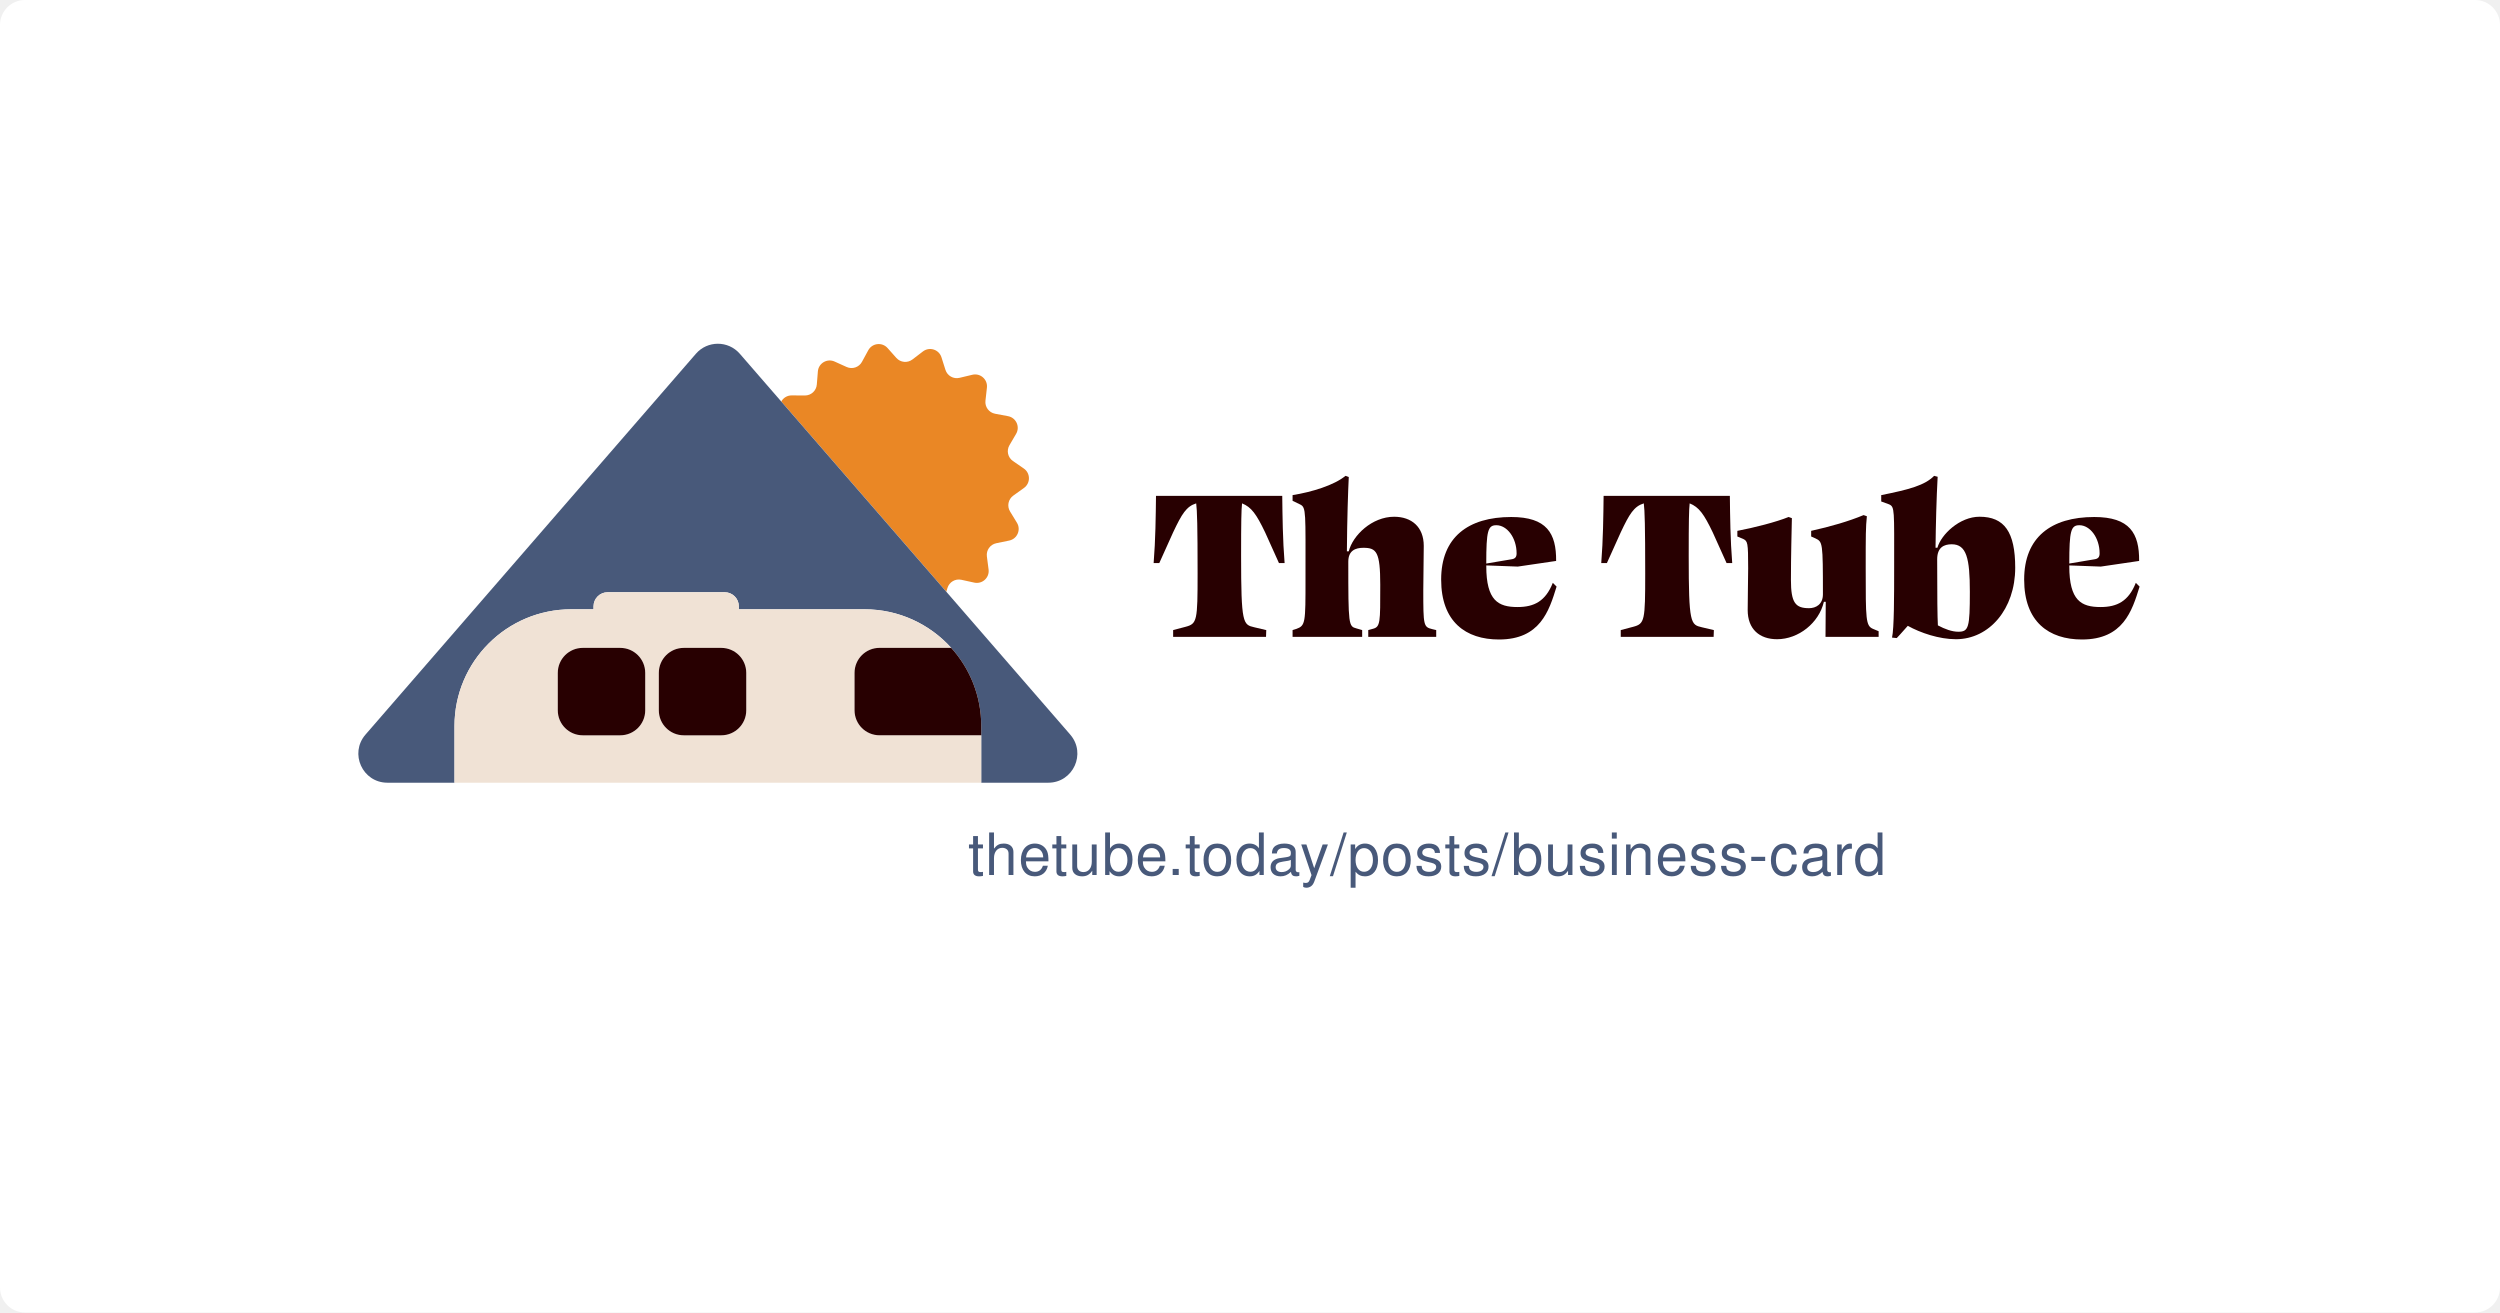
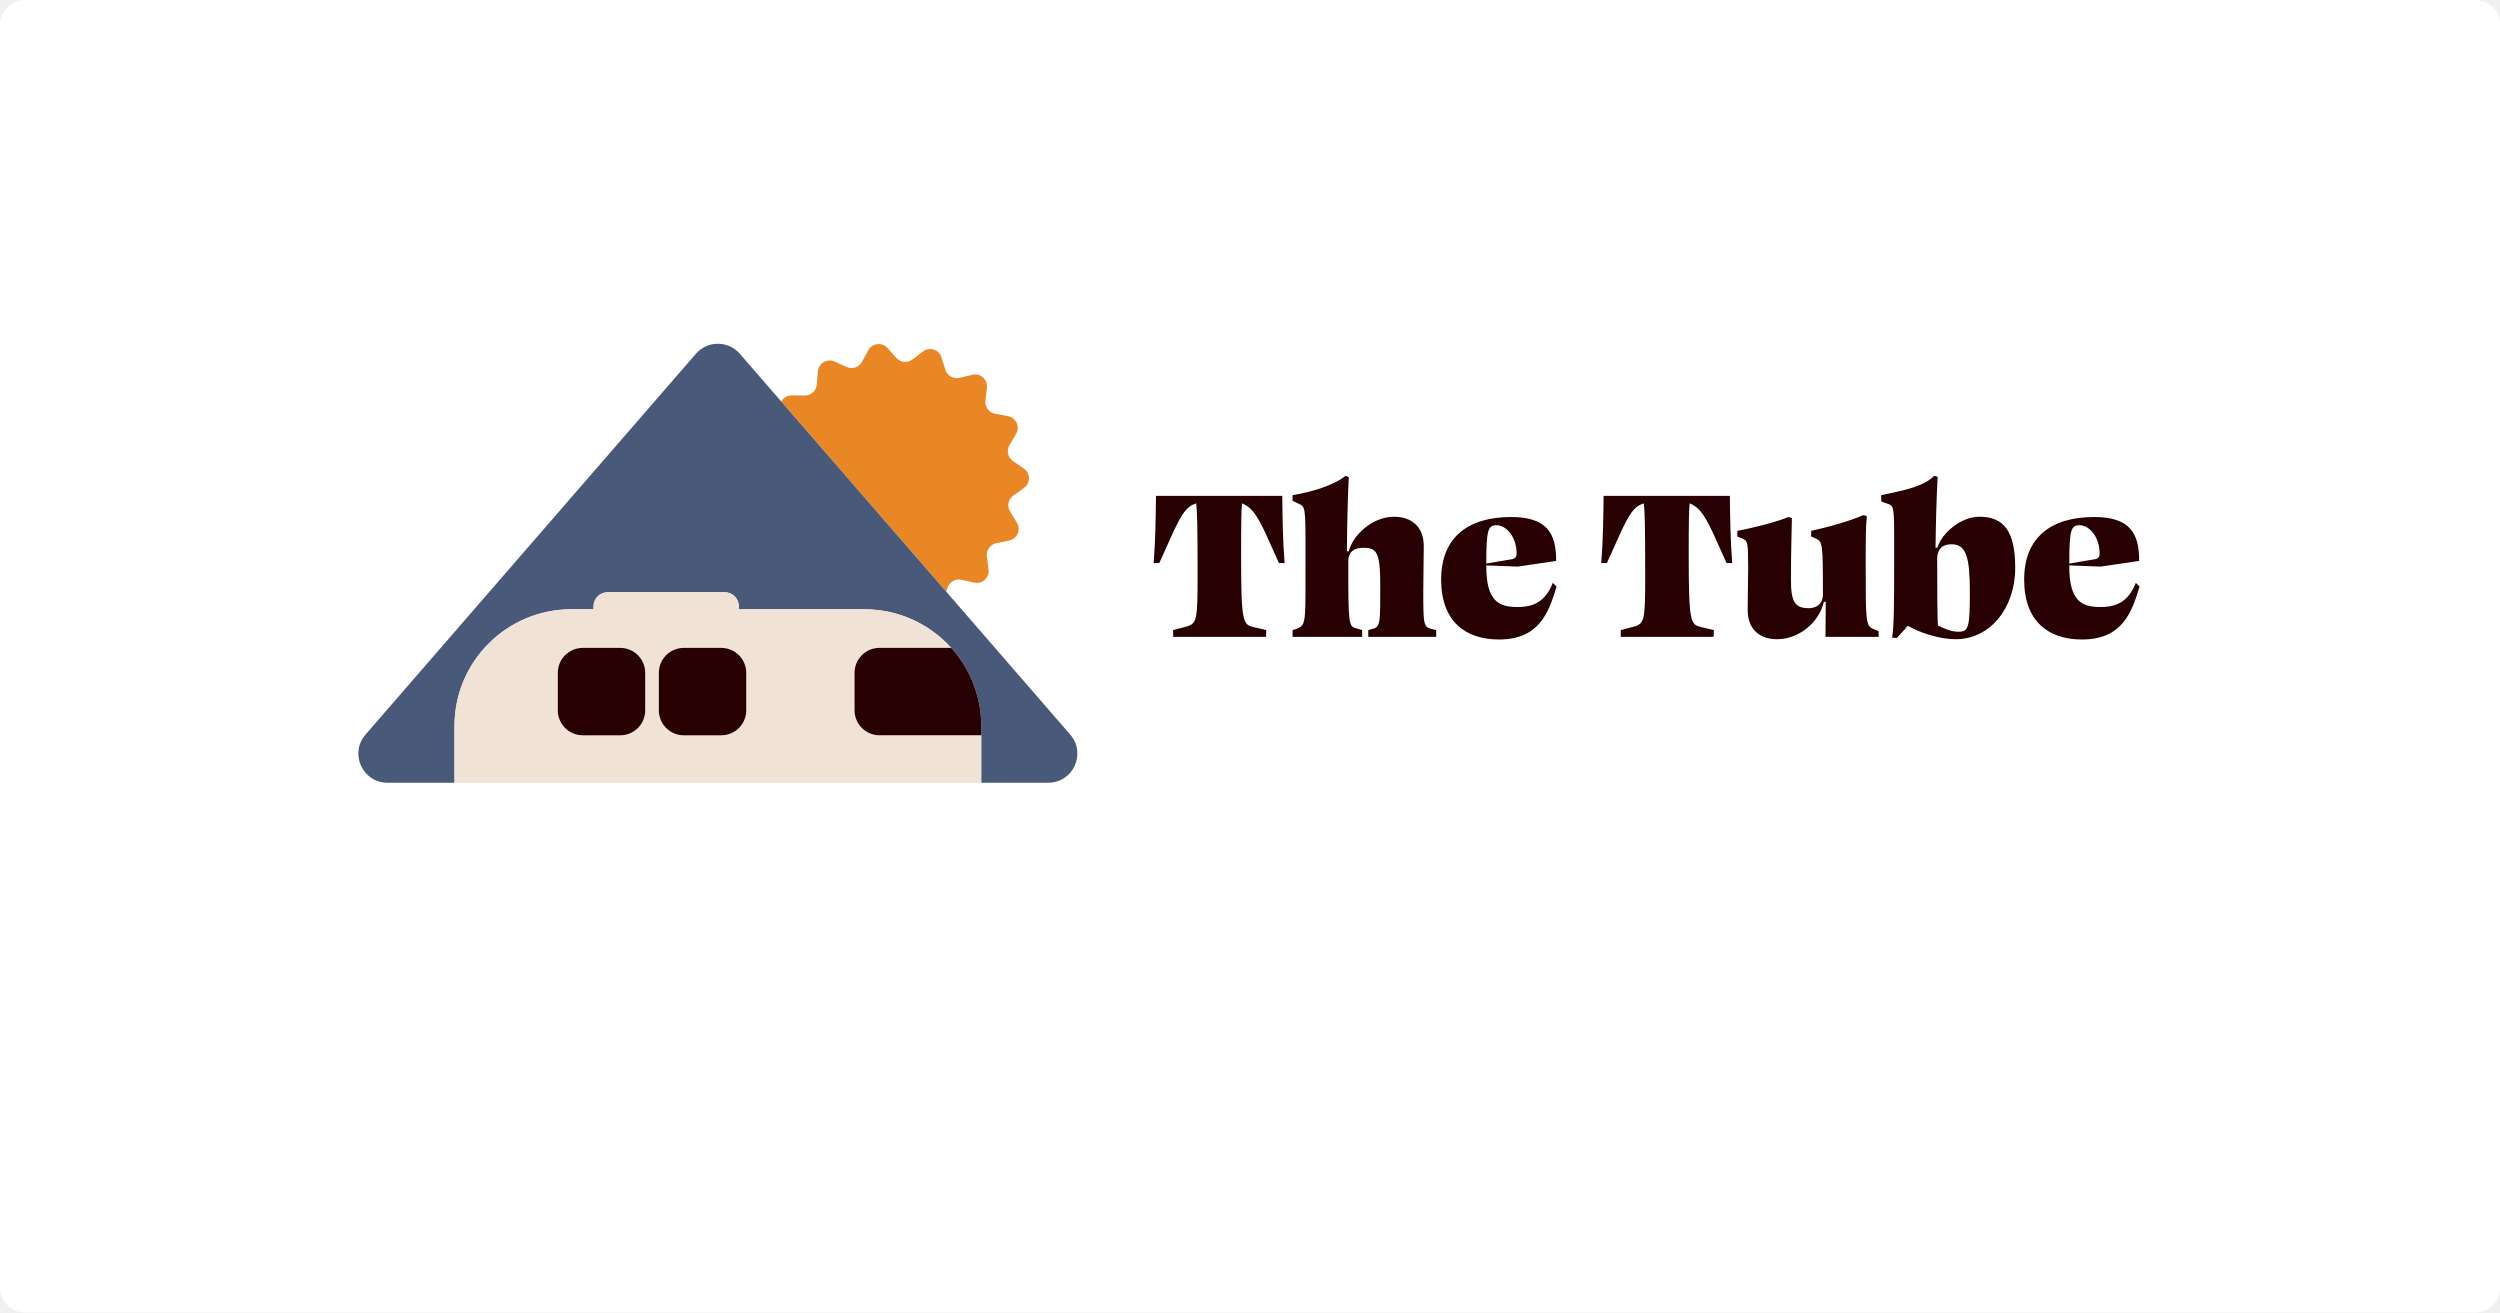
<svg xmlns="http://www.w3.org/2000/svg" viewBox="0 0 1200 630" width="1200" height="630">
  <defs>
    <style>
      .url-text { fill: #48597a; font-family: 'Poppins', system-ui, Helvetica, Arial, sans-serif; font-size: 28px; letter-spacing: 0.5px; }
    </style>
  </defs>
  <rect width="1200" height="630" rx="12" ry="12" fill="#ffffff" />
  <g transform="translate(172, 165) scale(0.95)">
    <path fill="#ea8725" d="m297.09,125.31l.57-1.9c.9-3.01,3.96-4.82,7.03-4.15l6.52,1.43c4.06.89,7.77-2.51,7.23-6.63l-.86-6.62c-.4-3.11,1.66-6.01,4.74-6.65l6.54-1.35c4.07-.84,6.07-5.46,3.91-9l-3.48-5.7c-1.64-2.68-.93-6.17,1.62-8l5.42-3.89c3.37-2.42,3.33-7.46-.09-9.81l-5.49-3.79c-2.59-1.78-3.36-5.26-1.77-7.97l3.37-5.76c2.1-3.58,0-8.16-4.07-8.93l-6.56-1.23c-3.09-.58-5.21-3.44-4.86-6.56l.74-6.63c.46-4.13-3.31-7.46-7.35-6.5l-6.49,1.55c-3.06.73-6.16-1.02-7.11-4.02l-2.02-6.36c-1.26-3.96-6.06-5.47-9.36-2.95l-5.3,4.05c-2.5,1.91-6.04,1.57-8.13-.78l-4.44-4.99c-2.76-3.1-7.76-2.53-9.75,1.12l-3.19,5.86c-1.5,2.76-4.88,3.89-7.74,2.59l-6.08-2.75c-3.78-1.71-8.12.84-8.45,4.98l-.54,6.65c-.25,3.13-2.88,5.54-6.02,5.52l-6.67-.04c-2.32-.01-4.25,1.26-5.27,3.07l67.55,77.85,15.86,18.28Z" />
    <path fill="#48597a" d="m359.7,197.48l-62.61-72.17-15.86-18.28L213.68,29.18l-20.93-24.12c-5.86-6.75-16.33-6.75-22.19,0l-88.47,101.97L3.62,197.48c-8.25,9.51-1.5,24.31,11.09,24.31h33.87v-28.63c0-32.59,26.42-59,59-59h11.25v-1.48c0-3.94,3.2-7.14,7.14-7.14h59.15c3.94,0,7.14,3.2,7.14,7.14v1.48h63.47c17.39,0,33.03,7.53,43.83,19.5,9.43,10.46,15.17,24.31,15.17,39.5v28.63h33.87c12.59,0,19.34-14.8,11.09-24.31Z" />
    <path fill="#f0e2d5" d="m263.33,197.84c-6.97,0-12.61-5.65-12.61-12.61v-18.94c0-6.97,5.65-12.61,12.61-12.61h36.23c-10.8-11.98-26.43-19.5-43.83-19.5h-63.47v-1.48c0-3.94-3.2-7.14-7.14-7.14h-59.15c-3.94,0-7.14,3.2-7.14,7.14v1.48h-11.25c-32.59,0-59,26.42-59,59v28.63h266.15v-23.95h-51.4Zm-118.38-12.61c0,6.97-5.65,12.61-12.61,12.61h-18.94c-6.97,0-12.61-5.65-12.61-12.61v-18.94c0-6.97,5.65-12.61,12.61-12.61h18.94c6.97,0,12.61,5.65,12.61,12.61v18.94Zm51.05,0c0,6.97-5.65,12.61-12.61,12.61h-18.94c-6.97,0-12.61-5.65-12.61-12.61v-18.94c0-6.97,5.65-12.61,12.61-12.61h18.94c6.97,0,12.61,5.65,12.61,12.61v18.94Z" />
    <rect fill="#280001" x="100.78" y="153.67" width="44.17" height="44.17" rx="12.61" ry="12.61" />
    <rect fill="#280001" x="151.83" y="153.67" width="44.17" height="44.17" rx="12.61" ry="12.61" />
    <path fill="#280001" d="m250.72,166.28v18.94c0,6.97,5.65,12.61,12.61,12.61h51.4v-4.67c0-15.19-5.74-29.04-15.17-39.5h-36.23c-6.97,0-12.61,5.65-12.61,12.61Z" />
    <path fill="#280001" d="m458.61,148.11h-46.92v-3.44l6.3-1.66c5.82-1.54,6.06-3.09,6.06-26.96s-.24-31.83-.71-35.4c-4.99,1.54-7.25,5.34-11.64,14.61l-7.01,15.56h-2.85c.95-11.76,1.07-23.88,1.19-33.97h63.79c.12,10.1.24,22.21,1.19,33.97h-2.85l-7.01-15.56c-4.4-9.15-6.89-12.71-11.64-14.61-.36,3.21-.48,9.03-.48,26.61,0,34.21.95,34.68,6.65,35.99l6.06,1.43-.12,3.44Z" />
    <path fill="#280001" d="m472.04,79.33v-2.85c9.62-1.54,21.02-4.99,26.73-9.74l1.66.59c-.36,7.48-.83,20.79-.95,37.54h.95c2.02-8.08,11.76-17.46,22.92-17.46,8.79,0,14.97,5.11,14.97,14.73,0,7.13-.24,15.32-.24,22.45,0,17.82.12,18.53,4.51,19.6l2.02.48v3.44h-34.33v-3.44l2.14-.59c4.04-.95,3.92-3.09,3.92-22.21,0-16.75-1.9-18.77-8.55-18.77-4.04,0-7.6,1.43-7.6,7.01,0,32.19.12,32.67,4.16,33.73l2.85.83v3.44h-35.16v-3.44l1.9-.59c4.63-1.66,4.63-3.09,4.63-25.18,0-33.85.36-36.11-2.61-37.65l-3.92-1.9Z" />
    <path fill="#280001" d="m605.19,109.74l-19.36,2.85-15.92-.59v.36c0,17.46,6.06,20.67,15.8,20.67,8.43,0,14.14-2.97,17.82-12.23l1.9,1.9c-3.8,12.35-8.31,26.73-29.1,26.73-16.75,0-29.22-8.91-29.22-30.29s13.66-31.6,35.4-31.6c17.94,0,22.81,8.2,22.69,22.21Zm-35.28,1.31l12.71-2.14c1.78-.24,2.61-1.07,2.61-2.97,0-7.96-4.87-14.25-10.22-14.25-4.28,0-5.11,2.73-5.11,19.36Z" />
    <path fill="#280001" d="m684.77,148.11h-46.92v-3.44l6.3-1.66c5.82-1.54,6.06-3.09,6.06-26.96s-.24-31.83-.71-35.4c-4.99,1.54-7.25,5.34-11.64,14.61l-7.01,15.56h-2.85c.95-11.76,1.07-23.88,1.19-33.97h63.79c.12,10.1.24,22.21,1.19,33.97h-2.85l-7.01-15.56c-4.4-9.15-6.89-12.71-11.64-14.61-.36,3.21-.48,9.03-.48,26.61,0,34.21.95,34.68,6.65,35.99l6.06,1.43-.12,3.44Z" />
    <path fill="#280001" d="m699.62,98.58l-2.85-1.19v-2.85c8.2-1.54,19.84-4.51,25.89-7.01l1.66.59c-.12,6.41-.48,18.65-.48,31.24,0,11.52,2.26,14.25,9.15,14.25,3.44,0,7.01-1.9,7.01-7.01,0-26.25-.12-26.49-3.8-28.27l-2.14-.95v-2.85c9.74-2.14,19.12-4.87,26.49-7.96l1.66.59c-.59,5.7-.59,9.15-.59,26.49,0,25.66,0,28.86,3.68,30.41l2.85,1.19v2.85h-26.84c0-5.94.12-11.76.12-17.7h-.95c-2.49,10.69-12.83,18.89-23.64,18.89-8.91,0-14.85-5.11-14.85-14.73,0-7.13.24-15.2.24-21.14,0-13.18-.24-13.66-2.61-14.85Z" />
    <path fill="#280001" d="m782.88,142.53c-2.97,3.44-5.58,6.18-5.58,6.18l-2.38-.24c1.07-4.63,1.07-21.26,1.07-35.28,0-29.46.36-30.76-2.61-32.07l-3.92-1.43v-3.21c14.25-2.85,22.09-4.99,26.73-9.74l1.78.47c-.59,10.57-.95,24.71-1.07,35.87h.95c1.9-6.77,11.28-15.68,21.26-15.68,12.59,0,18.05,7.72,18.05,25.78,0,20.79-13.07,36.11-29.93,36.11-8.55,0-17.94-3.21-24.35-6.77Zm31.36-17.22c0-16.87-1.66-23.99-9.15-23.99-3.92,0-7.36,1.54-7.36,7.6,0,20.07.12,28.98.36,33.38,3.56,1.9,7.13,3.21,10.33,3.21,5.23,0,5.82-2.14,5.82-20.19Z" />
    <path fill="#280001" d="m899.76,109.74l-19.36,2.85-15.92-.59v.36c0,17.46,6.06,20.67,15.8,20.67,8.43,0,14.14-2.97,17.82-12.23l1.9,1.9c-3.8,12.35-8.31,26.73-29.1,26.73-16.75,0-29.22-8.91-29.22-30.29s13.66-31.6,35.4-31.6c17.94,0,22.81,8.2,22.69,22.21Zm-35.28,1.31l12.71-2.14c1.78-.24,2.61-1.07,2.61-2.97,0-7.96-4.87-14.25-10.21-14.25-4.28,0-5.11,2.73-5.11,19.36Z" />
  </g>
-   <text class="url-text" x="685" y="420" text-anchor="middle">thetube.today/posts/business-card</text>
</svg>
